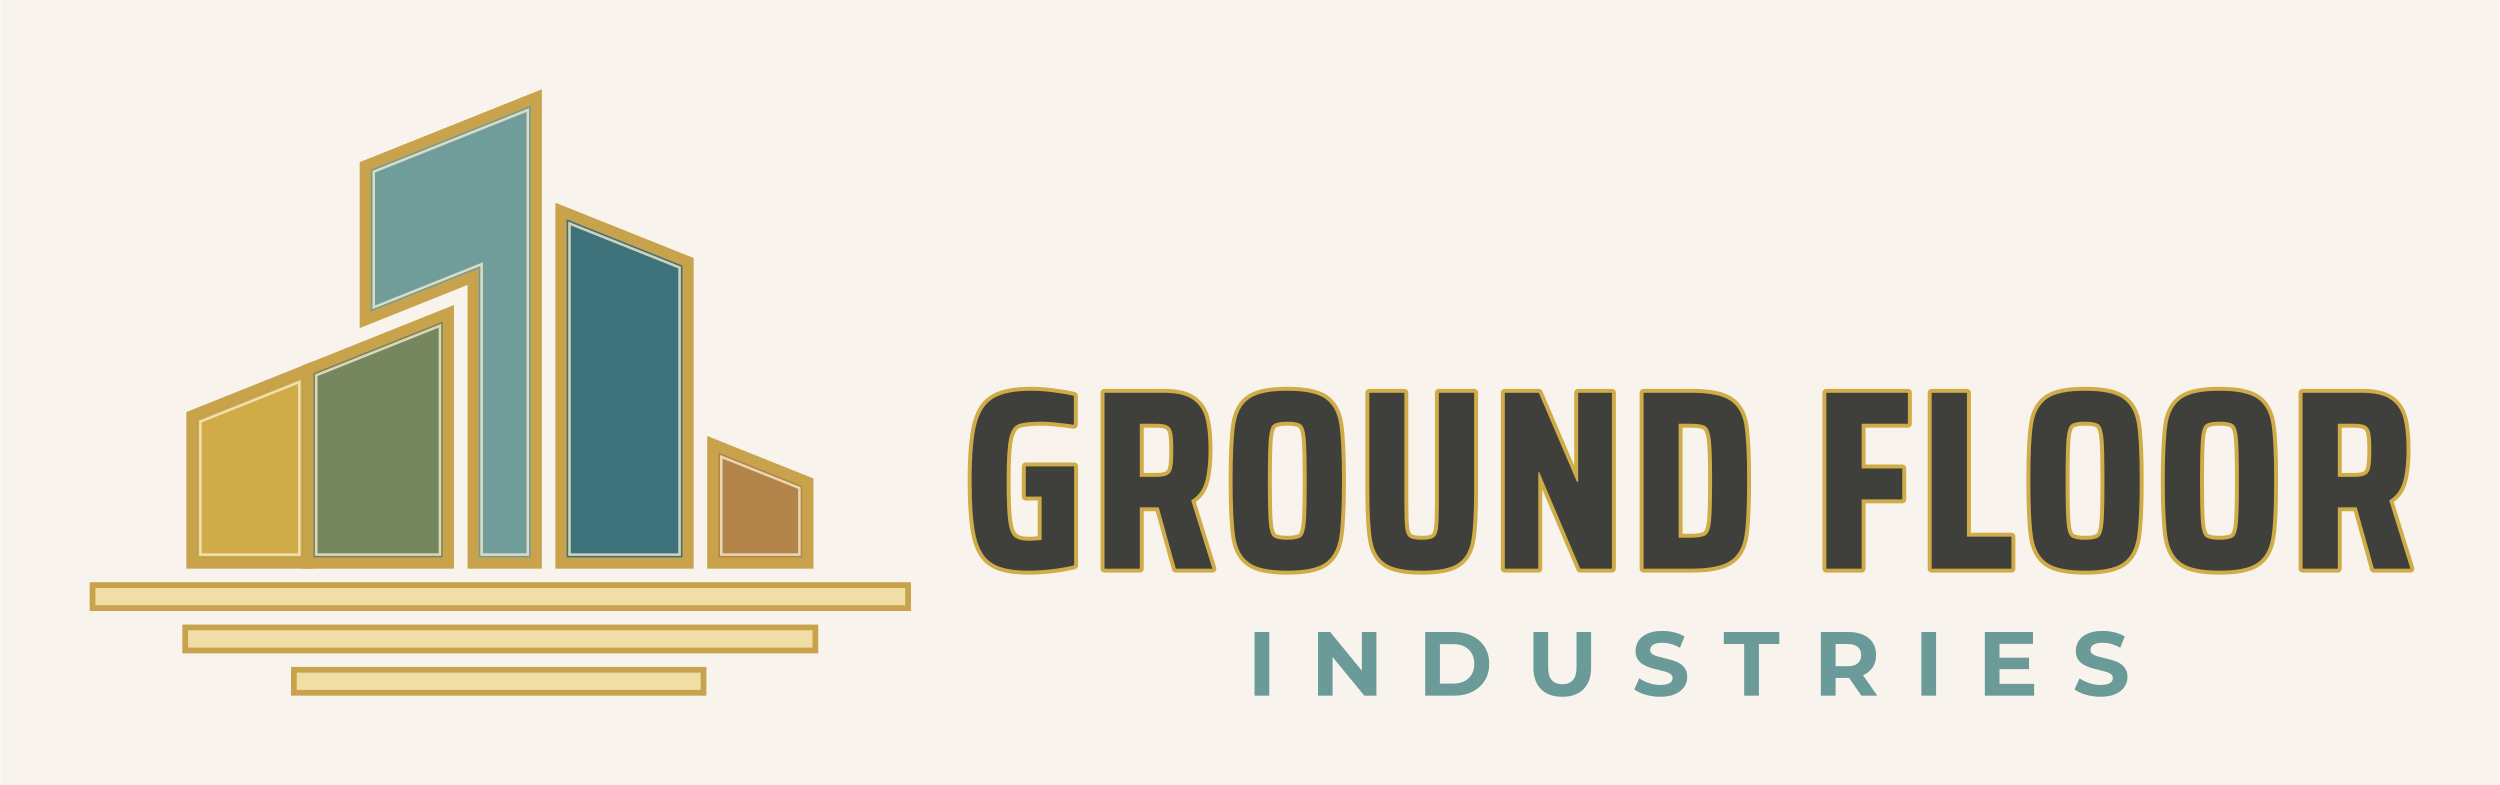
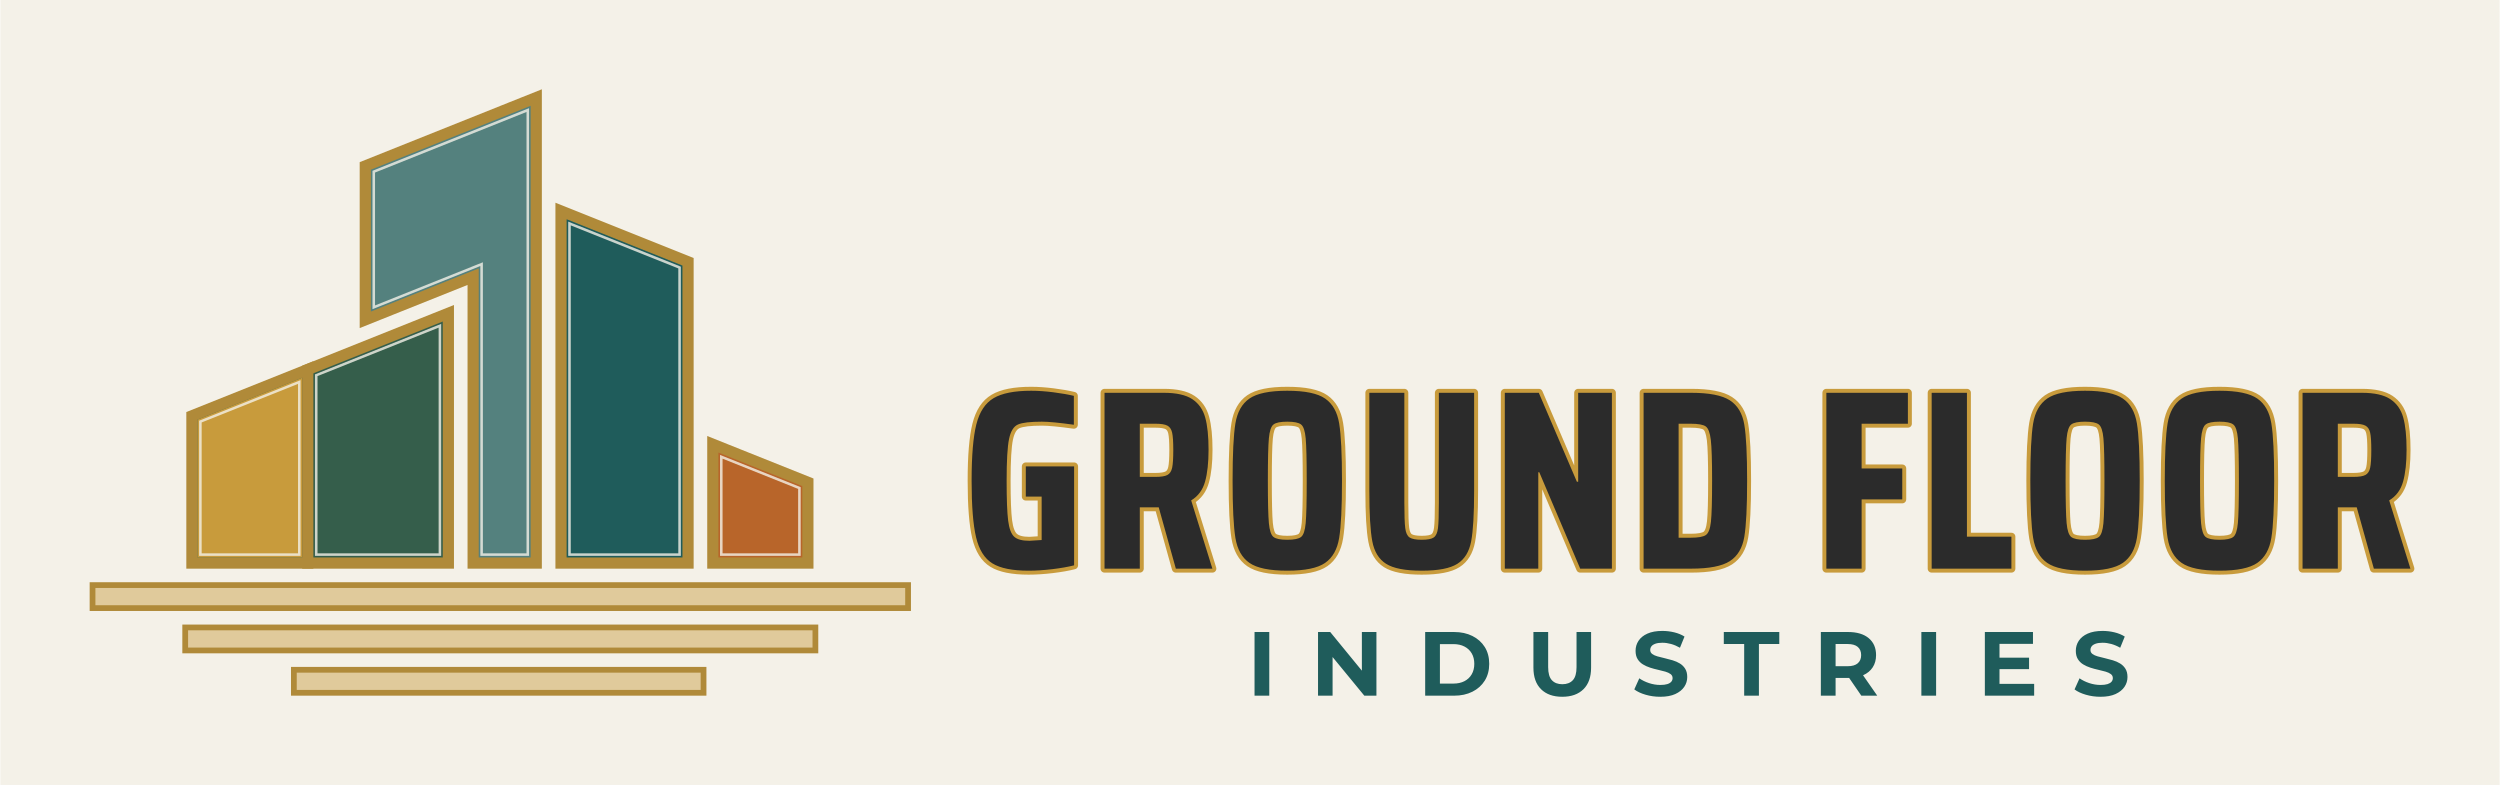
<svg xmlns="http://www.w3.org/2000/svg" viewBox="0 0 671.8 211.0" width="672" height="211" role="img" aria-label="Ground Floor Industries">
-   <rect width="100%" height="100%" fill="#F8F4ED" />
+   <rect width="100%" height="100%" fill="#F4F1E8" />
  <g transform="translate(24,24) scale(0.859)">
-     <polygon points="86.25,23.98 86.25,72.14 120.00,58.64 120.00,148.25 139.75,148.25 139.75,2.58" fill="#709D9A" stroke="#C9A24C" stroke-width="3.5" stroke-linejoin="miter" />
-     <polygon points="88.90,25.78 88.90,68.22 122.65,54.72 122.65,145.60 137.10,145.60 137.10,6.50" fill="none" stroke="#F7EBCB" stroke-width="0.8" stroke-opacity="0.8" stroke-linejoin="miter" />
-     <polygon points="147.50,38.08 147.50,148.25 187.25,148.25 187.25,53.98" fill="#3F737B" stroke="#C9A24C" stroke-width="3.5" stroke-linejoin="miter" />
-     <polygon points="150.15,42.00 150.15,145.60 184.60,145.60 184.60,55.78" fill="none" stroke="#F7EBCB" stroke-width="0.8" stroke-opacity="0.8" stroke-linejoin="miter" />
-     <polygon points="195.00,111.08 195.00,148.25 224.75,148.25 224.75,122.98" fill="#B3854A" stroke="#C9A24C" stroke-width="3.5" stroke-linejoin="miter" />
-     <polygon points="197.65,115.00 197.65,145.60 222.10,145.60 222.10,124.78" fill="none" stroke="#F7EBCB" stroke-width="0.8" stroke-opacity="0.8" stroke-linejoin="miter" />
-     <polygon points="32.00,102.18 32.00,148.25 112.25,148.25 112.25,70.08" fill="#76865E" stroke="#C9A24C" stroke-width="3.5" stroke-linejoin="miter" />
-     <polygon points="33.75,103.37 33.75,146.50 66.50,146.50 66.50,90.27" fill="#D0AC48" />
-     <polygon points="66.50,86.50 66.50,150.00 70.00,150.00 70.00,85.10" fill="#C9A24C" />
-     <polygon points="34.65,103.98 34.65,145.60 65.60,145.60 65.60,91.60" fill="none" stroke="#F7EBCB" stroke-width="0.8" stroke-opacity="0.8" stroke-linejoin="miter" />
-     <polygon points="109.60,145.60 109.60,74.00 70.90,89.48 70.90,145.60" fill="none" stroke="#F7EBCB" stroke-width="0.8" stroke-opacity="0.8" stroke-linejoin="miter" />
-     <rect x="0.90" y="155.15" width="255.20" height="7.20" fill="#F1DEA6" stroke="#C9A24C" stroke-width="1.8" />
-     <rect x="29.90" y="168.40" width="197.20" height="7.20" fill="#F1DEA6" stroke="#C9A24C" stroke-width="1.8" />
-     <rect x="63.90" y="181.65" width="128.20" height="7.20" fill="#F1DEA6" stroke="#C9A24C" stroke-width="1.8" />
+     <polygon points="86.25,23.98 86.25,72.14 120.00,58.64 120.00,148.25 139.75,148.25 139.75,2.58" fill="#54817E" stroke="#B08A39" stroke-width="3.5" stroke-linejoin="miter" />
+     <polygon points="88.90,25.78 88.90,68.22 122.65,54.72 122.65,145.60 137.10,145.60 137.10,6.50" fill="none" stroke="#F4F1E8" stroke-width="0.8" stroke-opacity="0.8" stroke-linejoin="miter" />
+     <polygon points="147.50,38.08 147.50,148.25 187.25,148.25 187.25,53.98" fill="#1F5C5B" stroke="#B08A39" stroke-width="3.5" stroke-linejoin="miter" />
+     <polygon points="150.15,42.00 150.15,145.60 184.60,145.60 184.60,55.78" fill="none" stroke="#F4F1E8" stroke-width="0.8" stroke-opacity="0.8" stroke-linejoin="miter" />
+     <polygon points="195.00,111.08 195.00,148.25 224.75,148.25 224.75,122.98" fill="#B8652A" stroke="#B08A39" stroke-width="3.5" stroke-linejoin="miter" />
+     <polygon points="197.65,115.00 197.65,145.60 222.10,145.60 222.10,124.78" fill="none" stroke="#F4F1E8" stroke-width="0.8" stroke-opacity="0.8" stroke-linejoin="miter" />
+     <polygon points="32.00,102.18 32.00,148.25 112.25,148.25 112.25,70.08" fill="#355E4B" stroke="#B08A39" stroke-width="3.5" stroke-linejoin="miter" />
+     <polygon points="33.75,103.37 33.75,146.50 66.50,146.50 66.50,90.27" fill="#C89B3C" />
+     <polygon points="66.50,86.50 66.50,150.00 70.00,150.00 70.00,85.10" fill="#B08A39" />
+     <polygon points="34.65,103.98 34.65,145.60 65.60,145.60 65.60,91.60" fill="none" stroke="#F4F1E8" stroke-width="0.8" stroke-opacity="0.8" stroke-linejoin="miter" />
+     <polygon points="109.60,145.60 109.60,74.00 70.90,89.48 70.90,145.60" fill="none" stroke="#F4F1E8" stroke-width="0.8" stroke-opacity="0.8" stroke-linejoin="miter" />
+     <rect x="0.90" y="155.15" width="255.20" height="7.20" fill="#E0CA9B" stroke="#B08A39" stroke-width="1.8" />
+     <rect x="29.90" y="168.40" width="197.20" height="7.20" fill="#E0CA9B" stroke="#B08A39" stroke-width="1.8" />
+     <rect x="63.90" y="181.65" width="128.20" height="7.20" fill="#E0CA9B" stroke="#B08A39" stroke-width="1.8" />
  </g>
  <g transform="translate(24,24)">
-     <path d="M251.635 109.479V101.371H264.621V127.961Q262.216 128.579 258.781 128.991Q255.345 129.403 252.391 129.403Q245.864 129.403 242.669 127.445Q239.474 125.487 238.272 120.437Q237.069 115.387 237.069 105.219Q237.069 95.119 238.341 90.069Q239.612 85.019 242.978 83.027Q246.345 81.034 253.078 81.034Q255.826 81.034 259.055 81.446Q262.285 81.859 264.552 82.408V90.172Q258.643 89.348 255.964 89.348Q251.292 89.348 249.54 90.103Q247.788 90.859 247.135 93.985Q246.482 97.111 246.482 105.219Q246.482 112.776 246.894 115.971Q247.307 119.166 248.509 120.265Q249.711 121.365 252.597 121.365Q253.215 121.365 255.895 121.159V109.479Z M291.966 128.854 287.363 112.364H282.278V128.854H272.797V81.584H288.737Q293.821 81.584 296.397 83.301Q298.974 85.019 299.867 88.248Q300.76 91.477 300.76 96.905Q300.76 102.058 299.833 105.425Q298.905 108.791 296.088 110.509L301.791 128.854ZM291.279 96.974Q291.279 93.676 290.97 92.302Q290.66 90.928 289.699 90.413Q288.737 89.897 286.469 89.897H282.278V104.188H286.469Q288.737 104.188 289.699 103.673Q290.66 103.158 290.97 101.749Q291.279 100.341 291.279 96.974Z M307.219 105.219Q307.219 94.432 307.974 89.829Q308.73 85.225 311.753 83.13Q314.776 81.034 321.922 81.034Q329.067 81.034 332.09 83.13Q335.113 85.225 335.869 89.829Q336.625 94.432 336.625 105.219Q336.625 115.937 335.869 120.575Q335.113 125.212 332.09 127.308Q329.067 129.403 321.922 129.403Q314.776 129.403 311.753 127.308Q308.73 125.212 307.974 120.575Q307.219 115.937 307.219 105.219ZM327.144 105.219Q327.144 96.768 326.869 93.813Q326.594 90.859 325.632 90.103Q324.67 89.348 321.922 89.348Q319.174 89.348 318.212 90.103Q317.25 90.859 316.975 93.813Q316.7 96.768 316.7 105.219Q316.7 113.67 316.975 116.624Q317.25 119.578 318.212 120.334Q319.174 121.09 321.922 121.09Q324.67 121.09 325.632 120.334Q326.594 119.578 326.869 116.624Q327.144 113.67 327.144 105.219Z M372.146 81.584V107.898Q372.146 117.242 371.356 121.468Q370.566 125.693 367.646 127.548Q364.726 129.403 358.061 129.403Q351.397 129.403 348.477 127.548Q345.557 125.693 344.767 121.468Q343.977 117.242 343.977 107.898V81.584H353.389V111.059Q353.389 116.074 353.63 117.964Q353.87 119.853 354.798 120.472Q355.725 121.09 358.061 121.09Q360.397 121.09 361.291 120.472Q362.184 119.853 362.424 117.998Q362.665 116.143 362.665 111.059V81.584Z M400.659 128.854 389.666 102.951H389.392V128.854H380.391V81.584H389.529L399.766 105.494H400.11V81.584H409.179V128.854Z M417.699 81.584H430.478Q437.761 81.584 440.887 83.611Q444.013 85.637 444.769 90.138Q445.525 94.638 445.525 105.219Q445.525 115.8 444.769 120.3Q444.013 124.8 440.887 126.827Q437.761 128.854 430.478 128.854H417.699ZM430.341 120.54Q433.364 120.54 434.429 119.819Q435.494 119.097 435.803 116.212Q436.112 113.326 436.112 105.219Q436.112 97.18 435.768 94.26Q435.425 91.34 434.394 90.619Q433.364 89.897 430.341 89.897H427.111V120.54Z  M466.824 128.854V81.584H488.741V89.897H476.305V101.921H487.229V110.234H476.305V128.854Z M495.131 128.854V81.584H504.612V120.265H516.567V128.854Z M521.651 105.219Q521.651 94.432 522.407 89.829Q523.163 85.225 526.186 83.13Q529.209 81.034 536.354 81.034Q543.5 81.034 546.523 83.13Q549.546 85.225 550.302 89.829Q551.058 94.432 551.058 105.219Q551.058 115.937 550.302 120.575Q549.546 125.212 546.523 127.308Q543.5 129.403 536.354 129.403Q529.209 129.403 526.186 127.308Q523.163 125.212 522.407 120.575Q521.651 115.937 521.651 105.219ZM541.576 105.219Q541.576 96.768 541.301 93.813Q541.027 90.859 540.065 90.103Q539.103 89.348 536.354 89.348Q533.606 89.348 532.644 90.103Q531.682 90.859 531.408 93.813Q531.133 96.768 531.133 105.219Q531.133 113.67 531.408 116.624Q531.682 119.578 532.644 120.334Q533.606 121.09 536.354 121.09Q539.103 121.09 540.065 120.334Q541.027 119.578 541.301 116.624Q541.576 113.67 541.576 105.219Z M557.791 105.219Q557.791 94.432 558.547 89.829Q559.302 85.225 562.326 83.13Q565.349 81.034 572.494 81.034Q579.64 81.034 582.663 83.13Q585.686 85.225 586.441 89.829Q587.197 94.432 587.197 105.219Q587.197 115.937 586.441 120.575Q585.686 125.212 582.663 127.308Q579.64 129.403 572.494 129.403Q565.349 129.403 562.326 127.308Q559.302 125.212 558.547 120.575Q557.791 115.937 557.791 105.219ZM577.716 105.219Q577.716 96.768 577.441 93.813Q577.166 90.859 576.204 90.103Q575.242 89.348 572.494 89.348Q569.746 89.348 568.784 90.103Q567.822 90.859 567.547 93.813Q567.272 96.768 567.272 105.219Q567.272 113.67 567.547 116.624Q567.822 119.578 568.784 120.334Q569.746 121.09 572.494 121.09Q575.242 121.09 576.204 120.334Q577.166 119.578 577.441 116.624Q577.716 113.67 577.716 105.219Z M613.993 128.854 609.389 112.364H604.305V128.854H594.824V81.584H610.764Q615.848 81.584 618.424 83.301Q621.001 85.019 621.894 88.248Q622.787 91.477 622.787 96.905Q622.787 102.058 621.86 105.425Q620.932 108.791 618.115 110.509L623.818 128.854ZM613.306 96.974Q613.306 93.676 612.996 92.302Q612.687 90.928 611.725 90.413Q610.764 89.897 608.496 89.897H604.305V104.188H608.496Q610.764 104.188 611.725 103.673Q612.687 103.158 612.996 101.749Q613.306 100.341 613.306 96.974Z" fill="#3F3F3B" stroke="#D0AC48" stroke-width="2.13" stroke-linejoin="round" paint-order="stroke" />
-     <path d="M313.12 163.0V145.885H317.081V163.0Z M330.186 163.0V145.885H333.463L341.971 156.276V145.885H345.883V163.0H342.631L334.098 152.609V163.0Z M358.988 163.0V145.885H366.764Q369.551 145.885 371.678 146.949Q373.805 148.012 375.003 149.919Q376.201 151.826 376.201 154.442Q376.201 157.034 375.003 158.954Q373.805 160.873 371.678 161.936Q369.551 163.0 366.764 163.0ZM362.949 159.748H366.568Q368.279 159.748 369.539 159.1Q370.798 158.452 371.495 157.254Q372.191 156.056 372.191 154.442Q372.191 152.804 371.495 151.619Q370.798 150.433 369.539 149.785Q368.279 149.137 366.568 149.137H362.949Z M395.835 163.293Q392.192 163.293 390.138 161.264Q388.084 159.235 388.084 155.469V145.885H392.045V155.323Q392.045 157.768 393.047 158.844Q394.05 159.919 395.859 159.919Q397.668 159.919 398.671 158.844Q399.673 157.768 399.673 155.323V145.885H403.585V155.469Q403.585 159.235 401.531 161.264Q399.478 163.293 395.835 163.293Z M422.167 163.293Q420.113 163.293 418.231 162.743Q416.348 162.193 415.199 161.313L416.544 158.33Q417.644 159.112 419.148 159.614Q420.651 160.115 422.192 160.115Q423.365 160.115 424.087 159.883Q424.808 159.65 425.15 159.235Q425.492 158.819 425.492 158.281Q425.492 157.597 424.955 157.193Q424.417 156.79 423.536 156.533Q422.656 156.276 421.593 156.044Q420.529 155.812 419.466 155.469Q418.402 155.127 417.522 154.589Q416.642 154.051 416.091 153.171Q415.541 152.291 415.541 150.922Q415.541 149.455 416.336 148.244Q417.131 147.034 418.732 146.313Q420.334 145.592 422.754 145.592Q424.368 145.592 425.933 145.971Q427.497 146.35 428.695 147.108L427.473 150.115Q426.275 149.43 425.077 149.1Q423.879 148.77 422.73 148.77Q421.58 148.77 420.847 149.039Q420.113 149.308 419.796 149.736Q419.478 150.164 419.478 150.726Q419.478 151.386 420.016 151.79Q420.554 152.193 421.434 152.438Q422.314 152.682 423.378 152.927Q424.441 153.171 425.505 153.489Q426.568 153.807 427.448 154.345Q428.329 154.883 428.879 155.763Q429.429 156.643 429.429 157.988Q429.429 159.43 428.622 160.628Q427.815 161.826 426.214 162.56Q424.612 163.293 422.167 163.293Z M444.735 163.0V149.112H439.258V145.885H454.172V149.112H448.696V163.0Z M465.346 163.0V145.885H472.657Q476.226 145.885 478.207 147.535Q480.187 149.186 480.187 152.095Q480.187 154.002 479.282 155.384Q478.378 156.765 476.715 157.499Q476.691 157.499 476.691 157.523L480.505 163.0H476.226L472.95 158.232Q472.852 158.232 472.754 158.232H469.307V163.0ZM469.307 155.078H472.534Q474.368 155.078 475.273 154.284Q476.177 153.489 476.177 152.095Q476.177 150.677 475.273 149.895Q474.368 149.112 472.534 149.112H469.307Z M492.363 163.0V145.885H496.324V163.0Z M509.429 163.0V145.885H522.363V149.064H513.366V152.78H521.312V155.861H513.366V159.822H522.681V163.0Z M540.505 163.293Q538.451 163.293 536.569 162.743Q534.686 162.193 533.537 161.313L534.882 158.33Q535.982 159.112 537.486 159.614Q538.989 160.115 540.53 160.115Q541.703 160.115 542.425 159.883Q543.146 159.65 543.488 159.235Q543.83 158.819 543.83 158.281Q543.83 157.597 543.293 157.193Q542.755 156.79 541.874 156.533Q540.994 156.276 539.931 156.044Q538.867 155.812 537.804 155.469Q536.74 155.127 535.86 154.589Q534.98 154.051 534.429 153.171Q533.879 152.291 533.879 150.922Q533.879 149.455 534.674 148.244Q535.469 147.034 537.07 146.313Q538.672 145.592 541.092 145.592Q542.706 145.592 544.271 145.971Q545.835 146.35 547.033 147.108L545.811 150.115Q544.613 149.43 543.415 149.1Q542.217 148.77 541.068 148.77Q539.918 148.77 539.185 149.039Q538.451 149.308 538.134 149.736Q537.816 150.164 537.816 150.726Q537.816 151.386 538.354 151.79Q538.892 152.193 539.772 152.438Q540.652 152.682 541.716 152.927Q542.779 153.171 543.843 153.489Q544.906 153.807 545.786 154.345Q546.667 154.883 547.217 155.763Q547.767 156.643 547.767 157.988Q547.767 159.43 546.96 160.628Q546.153 161.826 544.552 162.56Q542.95 163.293 540.505 163.293Z" fill="#6A9B98" />
+     <path d="M251.635 109.479V101.371H264.621V127.961Q262.216 128.579 258.781 128.991Q255.345 129.403 252.391 129.403Q245.864 129.403 242.669 127.445Q239.474 125.487 238.272 120.437Q237.069 115.387 237.069 105.219Q237.069 95.119 238.341 90.069Q239.612 85.019 242.978 83.027Q246.345 81.034 253.078 81.034Q255.826 81.034 259.055 81.446Q262.285 81.859 264.552 82.408V90.172Q258.643 89.348 255.964 89.348Q251.292 89.348 249.54 90.103Q247.788 90.859 247.135 93.985Q246.482 97.111 246.482 105.219Q246.482 112.776 246.894 115.971Q247.307 119.166 248.509 120.265Q249.711 121.365 252.597 121.365Q253.215 121.365 255.895 121.159V109.479Z M291.966 128.854 287.363 112.364H282.278V128.854H272.797V81.584H288.737Q293.821 81.584 296.397 83.301Q298.974 85.019 299.867 88.248Q300.76 91.477 300.76 96.905Q300.76 102.058 299.833 105.425Q298.905 108.791 296.088 110.509L301.791 128.854ZM291.279 96.974Q291.279 93.676 290.97 92.302Q290.66 90.928 289.699 90.413Q288.737 89.897 286.469 89.897H282.278V104.188H286.469Q288.737 104.188 289.699 103.673Q290.66 103.158 290.97 101.749Q291.279 100.341 291.279 96.974Z M307.219 105.219Q307.219 94.432 307.974 89.829Q308.73 85.225 311.753 83.13Q314.776 81.034 321.922 81.034Q329.067 81.034 332.09 83.13Q335.113 85.225 335.869 89.829Q336.625 94.432 336.625 105.219Q336.625 115.937 335.869 120.575Q335.113 125.212 332.09 127.308Q329.067 129.403 321.922 129.403Q314.776 129.403 311.753 127.308Q308.73 125.212 307.974 120.575Q307.219 115.937 307.219 105.219ZM327.144 105.219Q327.144 96.768 326.869 93.813Q326.594 90.859 325.632 90.103Q324.67 89.348 321.922 89.348Q319.174 89.348 318.212 90.103Q317.25 90.859 316.975 93.813Q316.7 96.768 316.7 105.219Q316.7 113.67 316.975 116.624Q317.25 119.578 318.212 120.334Q319.174 121.09 321.922 121.09Q324.67 121.09 325.632 120.334Q326.594 119.578 326.869 116.624Q327.144 113.67 327.144 105.219Z M372.146 81.584V107.898Q372.146 117.242 371.356 121.468Q370.566 125.693 367.646 127.548Q364.726 129.403 358.061 129.403Q351.397 129.403 348.477 127.548Q345.557 125.693 344.767 121.468Q343.977 117.242 343.977 107.898V81.584H353.389V111.059Q353.389 116.074 353.63 117.964Q353.87 119.853 354.798 120.472Q355.725 121.09 358.061 121.09Q360.397 121.09 361.291 120.472Q362.184 119.853 362.424 117.998Q362.665 116.143 362.665 111.059V81.584Z M400.659 128.854 389.666 102.951H389.392V128.854H380.391V81.584H389.529L399.766 105.494H400.11V81.584H409.179V128.854Z M417.699 81.584H430.478Q437.761 81.584 440.887 83.611Q444.013 85.637 444.769 90.138Q445.525 94.638 445.525 105.219Q445.525 115.8 444.769 120.3Q444.013 124.8 440.887 126.827Q437.761 128.854 430.478 128.854H417.699ZM430.341 120.54Q433.364 120.54 434.429 119.819Q435.494 119.097 435.803 116.212Q436.112 113.326 436.112 105.219Q436.112 97.18 435.768 94.26Q435.425 91.34 434.394 90.619Q433.364 89.897 430.341 89.897H427.111V120.54Z  M466.824 128.854V81.584H488.741V89.897H476.305V101.921H487.229V110.234H476.305V128.854Z M495.131 128.854V81.584H504.612V120.265H516.567V128.854Z M521.651 105.219Q521.651 94.432 522.407 89.829Q523.163 85.225 526.186 83.13Q529.209 81.034 536.354 81.034Q543.5 81.034 546.523 83.13Q549.546 85.225 550.302 89.829Q551.058 94.432 551.058 105.219Q551.058 115.937 550.302 120.575Q549.546 125.212 546.523 127.308Q543.5 129.403 536.354 129.403Q529.209 129.403 526.186 127.308Q523.163 125.212 522.407 120.575Q521.651 115.937 521.651 105.219ZM541.576 105.219Q541.576 96.768 541.301 93.813Q541.027 90.859 540.065 90.103Q539.103 89.348 536.354 89.348Q533.606 89.348 532.644 90.103Q531.682 90.859 531.408 93.813Q531.133 96.768 531.133 105.219Q531.133 113.67 531.408 116.624Q531.682 119.578 532.644 120.334Q533.606 121.09 536.354 121.09Q539.103 121.09 540.065 120.334Q541.027 119.578 541.301 116.624Q541.576 113.67 541.576 105.219Z M557.791 105.219Q557.791 94.432 558.547 89.829Q559.302 85.225 562.326 83.13Q565.349 81.034 572.494 81.034Q579.64 81.034 582.663 83.13Q585.686 85.225 586.441 89.829Q587.197 94.432 587.197 105.219Q587.197 115.937 586.441 120.575Q585.686 125.212 582.663 127.308Q579.64 129.403 572.494 129.403Q565.349 129.403 562.326 127.308Q559.302 125.212 558.547 120.575Q557.791 115.937 557.791 105.219ZM577.716 105.219Q577.716 96.768 577.441 93.813Q577.166 90.859 576.204 90.103Q575.242 89.348 572.494 89.348Q569.746 89.348 568.784 90.103Q567.822 90.859 567.547 93.813Q567.272 96.768 567.272 105.219Q567.272 113.67 567.547 116.624Q567.822 119.578 568.784 120.334Q569.746 121.09 572.494 121.09Q575.242 121.09 576.204 120.334Q577.166 119.578 577.441 116.624Q577.716 113.67 577.716 105.219Z M613.993 128.854 609.389 112.364H604.305V128.854H594.824V81.584H610.764Q615.848 81.584 618.424 83.301Q621.001 85.019 621.894 88.248Q622.787 91.477 622.787 96.905Q622.787 102.058 621.86 105.425Q620.932 108.791 618.115 110.509L623.818 128.854ZM613.306 96.974Q613.306 93.676 612.996 92.302Q612.687 90.928 611.725 90.413Q610.764 89.897 608.496 89.897H604.305V104.188H608.496Q610.764 104.188 611.725 103.673Q612.687 103.158 612.996 101.749Q613.306 100.341 613.306 96.974Z" fill="#2B2B2B" stroke="#C89B3C" stroke-width="2.13" stroke-linejoin="round" paint-order="stroke" />
+     <path d="M313.12 163.0V145.885H317.081V163.0Z M330.186 163.0V145.885H333.463L341.971 156.276V145.885H345.883V163.0H342.631L334.098 152.609V163.0Z M358.988 163.0V145.885H366.764Q369.551 145.885 371.678 146.949Q373.805 148.012 375.003 149.919Q376.201 151.826 376.201 154.442Q376.201 157.034 375.003 158.954Q373.805 160.873 371.678 161.936Q369.551 163.0 366.764 163.0ZM362.949 159.748H366.568Q368.279 159.748 369.539 159.1Q370.798 158.452 371.495 157.254Q372.191 156.056 372.191 154.442Q372.191 152.804 371.495 151.619Q370.798 150.433 369.539 149.785Q368.279 149.137 366.568 149.137H362.949Z M395.835 163.293Q392.192 163.293 390.138 161.264Q388.084 159.235 388.084 155.469V145.885H392.045V155.323Q392.045 157.768 393.047 158.844Q394.05 159.919 395.859 159.919Q397.668 159.919 398.671 158.844Q399.673 157.768 399.673 155.323V145.885H403.585V155.469Q403.585 159.235 401.531 161.264Q399.478 163.293 395.835 163.293Z M422.167 163.293Q420.113 163.293 418.231 162.743Q416.348 162.193 415.199 161.313L416.544 158.33Q417.644 159.112 419.148 159.614Q420.651 160.115 422.192 160.115Q423.365 160.115 424.087 159.883Q424.808 159.65 425.15 159.235Q425.492 158.819 425.492 158.281Q425.492 157.597 424.955 157.193Q424.417 156.79 423.536 156.533Q422.656 156.276 421.593 156.044Q420.529 155.812 419.466 155.469Q418.402 155.127 417.522 154.589Q416.642 154.051 416.091 153.171Q415.541 152.291 415.541 150.922Q415.541 149.455 416.336 148.244Q417.131 147.034 418.732 146.313Q420.334 145.592 422.754 145.592Q424.368 145.592 425.933 145.971Q427.497 146.35 428.695 147.108L427.473 150.115Q426.275 149.43 425.077 149.1Q423.879 148.77 422.73 148.77Q421.58 148.77 420.847 149.039Q420.113 149.308 419.796 149.736Q419.478 150.164 419.478 150.726Q419.478 151.386 420.016 151.79Q420.554 152.193 421.434 152.438Q422.314 152.682 423.378 152.927Q424.441 153.171 425.505 153.489Q426.568 153.807 427.448 154.345Q428.329 154.883 428.879 155.763Q429.429 156.643 429.429 157.988Q429.429 159.43 428.622 160.628Q427.815 161.826 426.214 162.56Q424.612 163.293 422.167 163.293Z M444.735 163.0V149.112H439.258V145.885H454.172V149.112H448.696V163.0Z M465.346 163.0V145.885H472.657Q476.226 145.885 478.207 147.535Q480.187 149.186 480.187 152.095Q480.187 154.002 479.282 155.384Q478.378 156.765 476.715 157.499Q476.691 157.499 476.691 157.523L480.505 163.0H476.226L472.95 158.232Q472.852 158.232 472.754 158.232H469.307V163.0ZM469.307 155.078H472.534Q474.368 155.078 475.273 154.284Q476.177 153.489 476.177 152.095Q476.177 150.677 475.273 149.895Q474.368 149.112 472.534 149.112H469.307Z M492.363 163.0V145.885H496.324V163.0Z M509.429 163.0V145.885H522.363V149.064H513.366V152.78H521.312V155.861H513.366V159.822H522.681V163.0Z M540.505 163.293Q538.451 163.293 536.569 162.743Q534.686 162.193 533.537 161.313L534.882 158.33Q535.982 159.112 537.486 159.614Q538.989 160.115 540.53 160.115Q541.703 160.115 542.425 159.883Q543.146 159.65 543.488 159.235Q543.83 158.819 543.83 158.281Q543.83 157.597 543.293 157.193Q542.755 156.79 541.874 156.533Q540.994 156.276 539.931 156.044Q538.867 155.812 537.804 155.469Q536.74 155.127 535.86 154.589Q534.98 154.051 534.429 153.171Q533.879 152.291 533.879 150.922Q533.879 149.455 534.674 148.244Q535.469 147.034 537.07 146.313Q538.672 145.592 541.092 145.592Q542.706 145.592 544.271 145.971Q545.835 146.35 547.033 147.108L545.811 150.115Q544.613 149.43 543.415 149.1Q542.217 148.77 541.068 148.77Q539.918 148.77 539.185 149.039Q538.451 149.308 538.134 149.736Q537.816 150.164 537.816 150.726Q537.816 151.386 538.354 151.79Q538.892 152.193 539.772 152.438Q540.652 152.682 541.716 152.927Q542.779 153.171 543.843 153.489Q544.906 153.807 545.786 154.345Q546.667 154.883 547.217 155.763Q547.767 156.643 547.767 157.988Q547.767 159.43 546.96 160.628Q546.153 161.826 544.552 162.56Q542.95 163.293 540.505 163.293Z" fill="#1F5C5B" />
  </g>
</svg>
